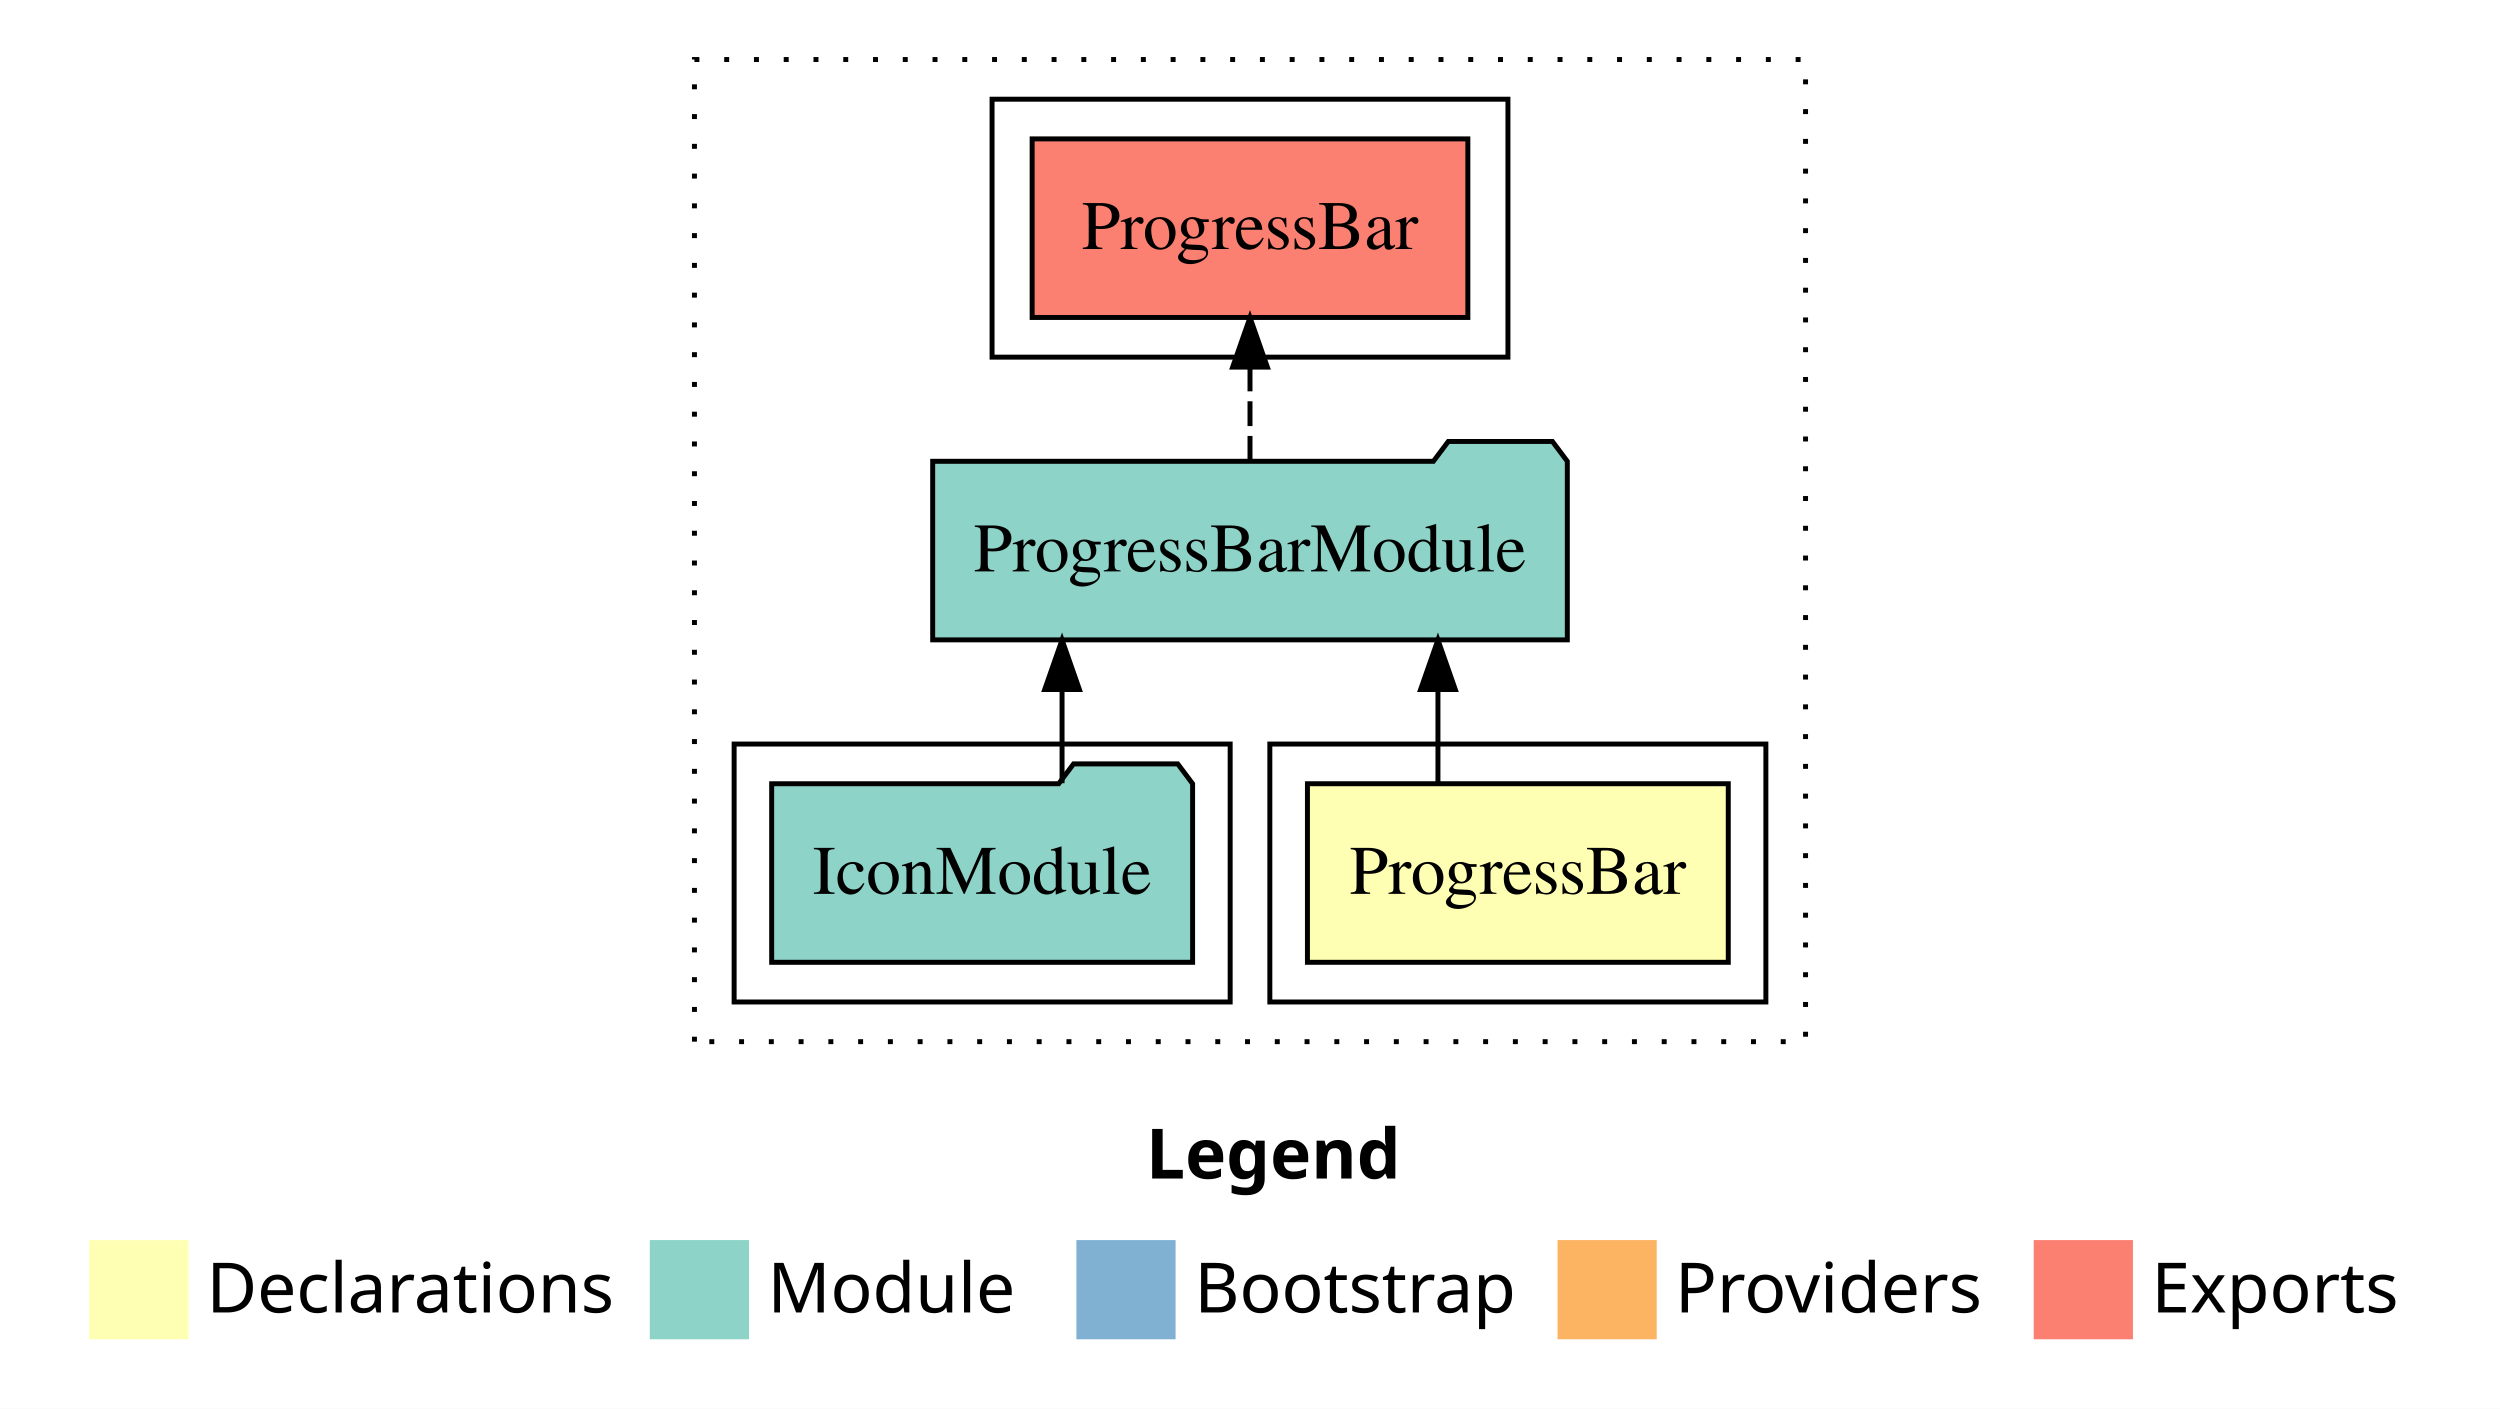
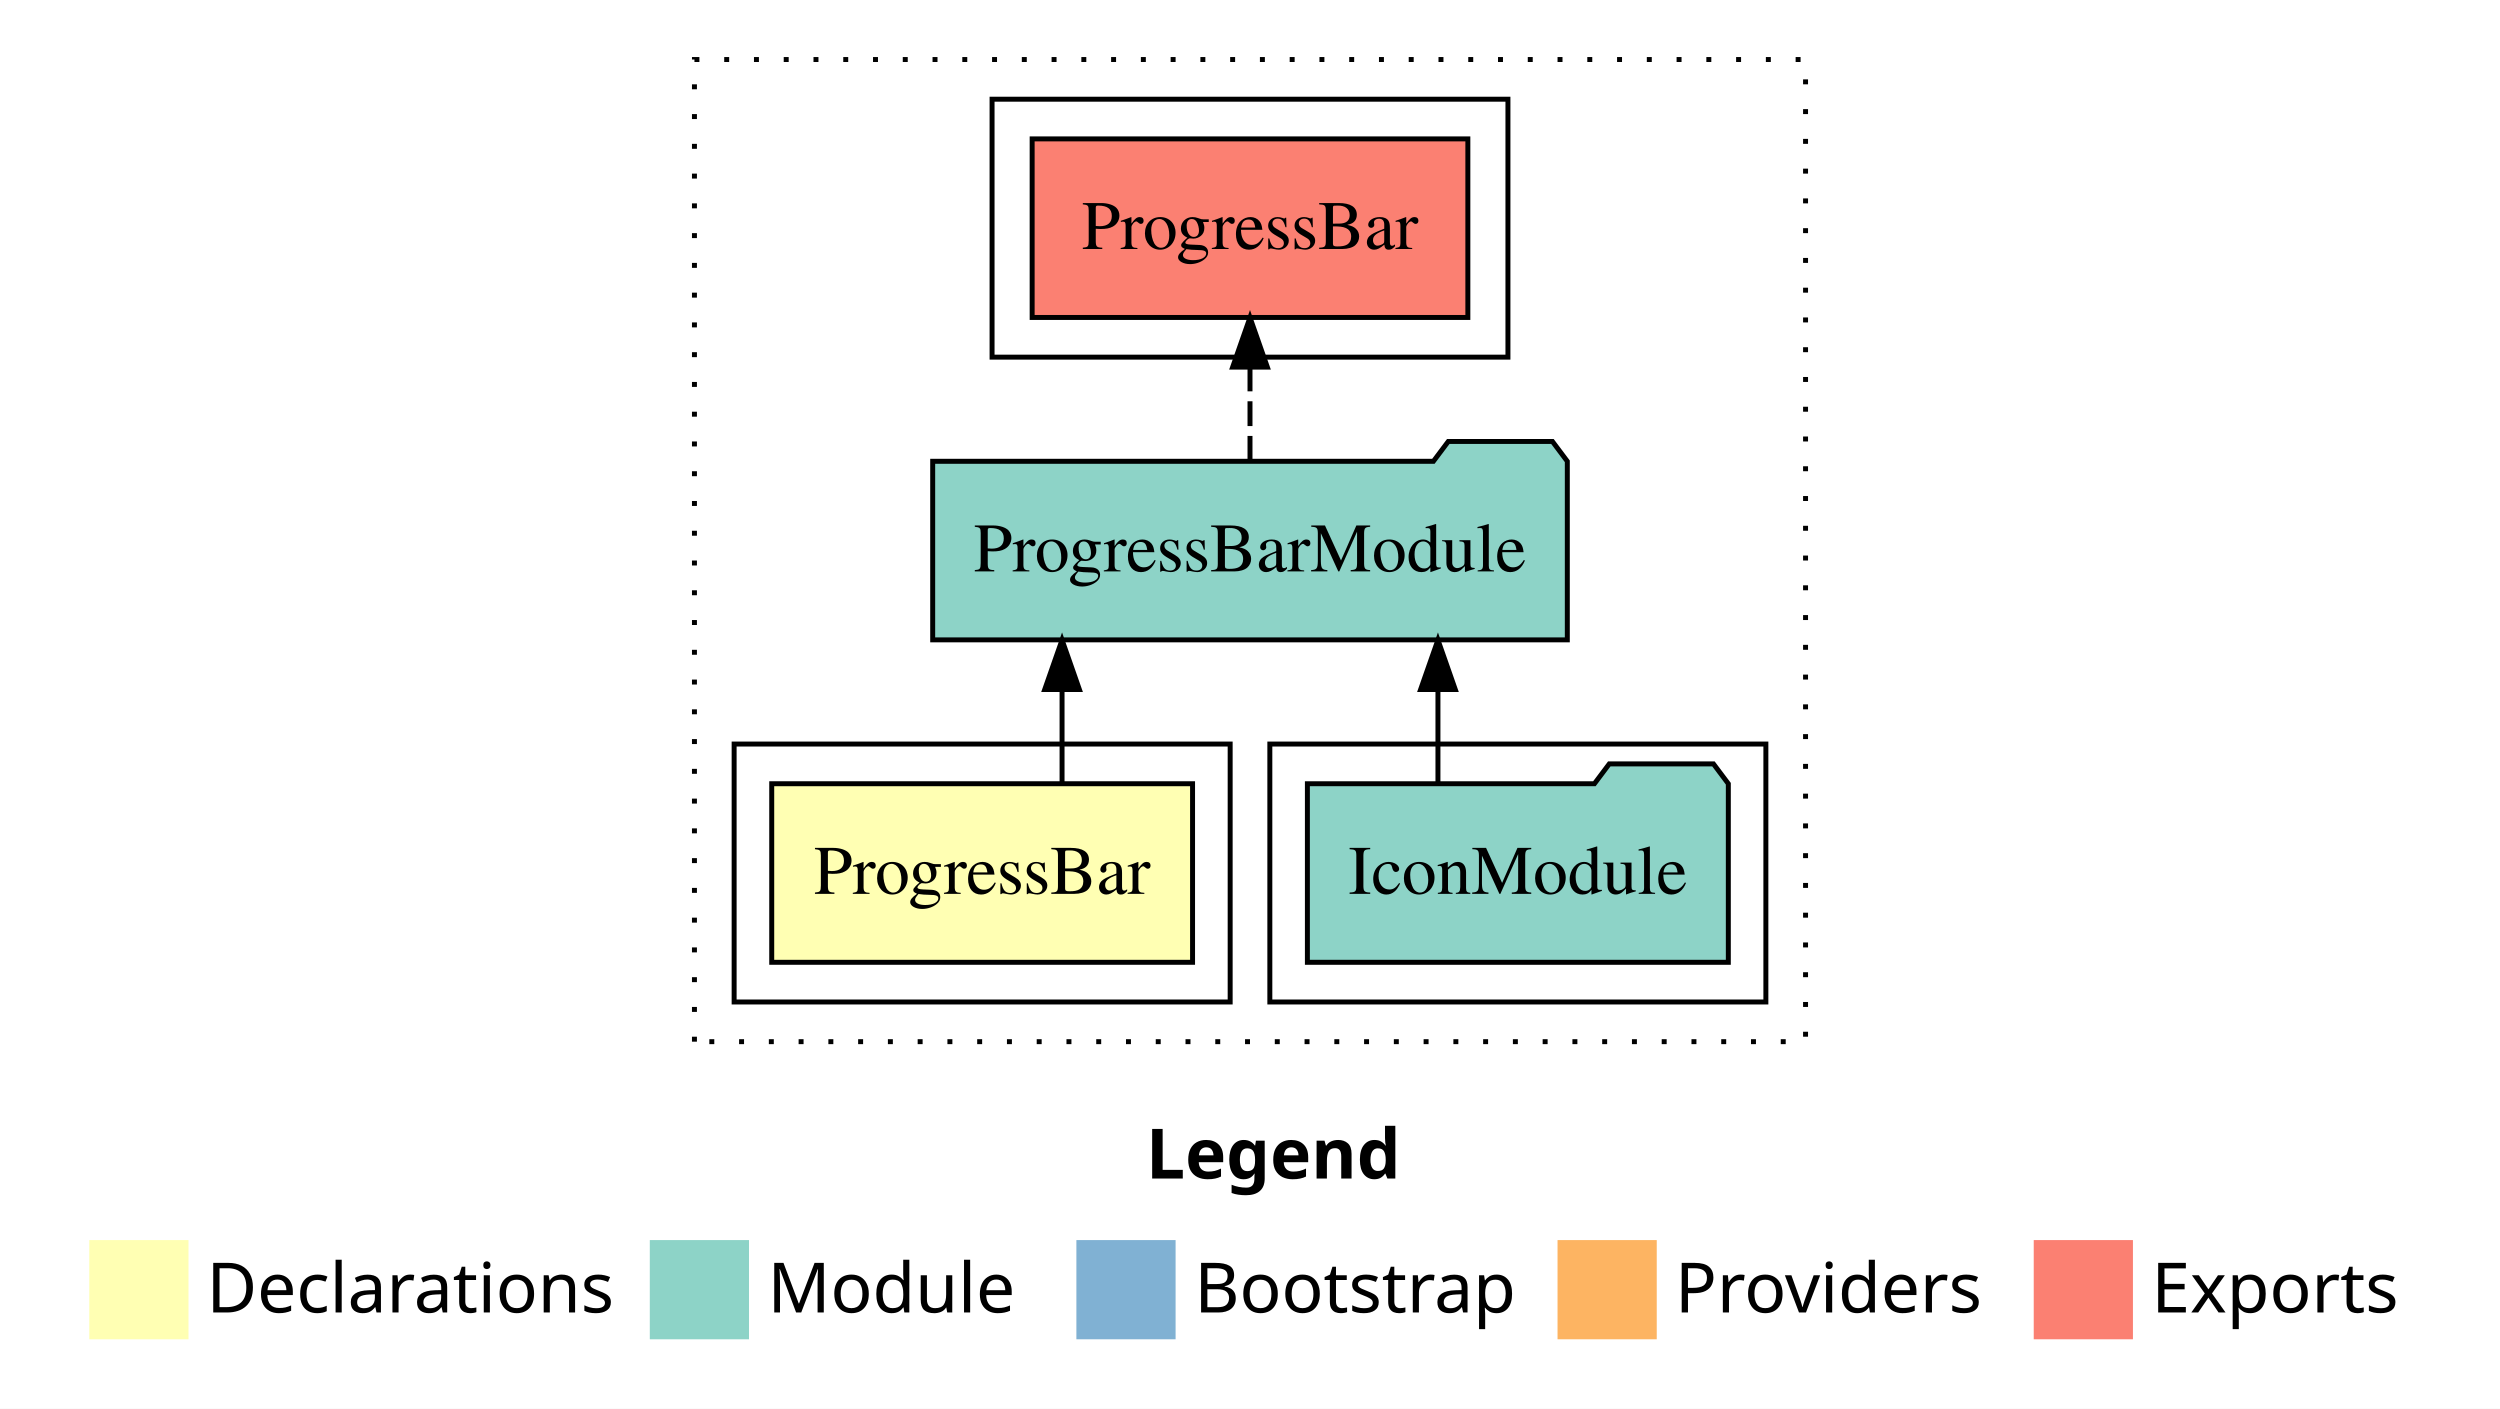
<svg xmlns="http://www.w3.org/2000/svg" width="504pt" height="284pt" viewBox="0.00 0.00 504.00 284.00">
  <g id="graph0" class="graph" transform="scale(1 1) rotate(0) translate(4 280)">
    <polygon fill="white" stroke="transparent" points="-4,4 -4,-280 500,-280 500,4 -4,4" />
    <text text-anchor="start" x="227.01" y="-42.4" font-family="Times-12" font-weight="bold" font-size="14.00">Legend</text>
    <polygon fill="#ffffb3" stroke="transparent" points="14,-10 14,-30 34,-30 34,-10 14,-10" />
    <text text-anchor="start" x="37.63" y="-15.4" font-family="Times-12" font-size="14.00">  Declarations</text>
    <polygon fill="#8dd3c7" stroke="transparent" points="127,-10 127,-30 147,-30 147,-10 127,-10" />
    <text text-anchor="start" x="150.73" y="-15.4" font-family="Times-12" font-size="14.00">  Module</text>
    <polygon fill="#80b1d3" stroke="transparent" points="213,-10 213,-30 233,-30 233,-10 213,-10" />
    <text text-anchor="start" x="236.78" y="-15.4" font-family="Times-12" font-size="14.00">  Bootstrap</text>
    <polygon fill="#fdb462" stroke="transparent" points="310,-10 310,-30 330,-30 330,-10 310,-10" />
    <text text-anchor="start" x="333.67" y="-15.4" font-family="Times-12" font-size="14.00">  Providers</text>
    <polygon fill="#fb8072" stroke="transparent" points="406,-10 406,-30 426,-30 426,-10 406,-10" />
    <text text-anchor="start" x="429.73" y="-15.4" font-family="Times-12" font-size="14.00">  Exports</text>
    <g id="clust1" class="cluster">
      <polygon fill="none" stroke="black" stroke-dasharray="1,5" points="136,-70 136,-268 360,-268 360,-70 136,-70" />
    </g>
-     <g id="clust2" class="cluster">
+     <g id="clust4" class="cluster">
      <polygon fill="none" stroke="black" points="252,-78 252,-130 352,-130 352,-78 252,-78" />
    </g>
-     <g id="clust4" class="cluster">
+     <g id="clust2" class="cluster">
      <polygon fill="none" stroke="black" points="144,-78 144,-130 244,-130 244,-78 144,-78" />
    </g>
    <g id="clust5" class="cluster">
      <polygon fill="none" stroke="black" points="196,-208 196,-260 300,-260 300,-208 196,-208" />
    </g>
    <g id="node1" class="node">
-       <polygon fill="#ffffb3" stroke="black" points="344.42,-122 259.58,-122 259.58,-86 344.42,-86 344.42,-122" />
-       <text text-anchor="middle" x="302" y="-99.8" font-family="Times,serif" font-size="14.00">ProgressBar</text>
+       <polygon fill="#ffffb3" stroke="black" points="236.42,-122 151.58,-122 151.58,-86 236.42,-86 236.42,-122" />
+       <text text-anchor="middle" x="194" y="-99.8" font-family="Times,serif" font-size="14.00">ProgressBar</text>
    </g>
    <g id="node2" class="node">
      <polygon fill="#8dd3c7" stroke="black" points="311.97,-187 308.97,-191 287.97,-191 284.97,-187 184.03,-187 184.03,-151 311.97,-151 311.97,-187" />
      <text text-anchor="middle" x="248" y="-164.8" font-family="Times,serif" font-size="14.00">ProgressBarModule</text>
    </g>
    <g id="edge1" class="edge">
-       <path fill="none" stroke="black" d="M285.89,-122.11C285.89,-122.11 285.89,-140.99 285.89,-140.99" />
-       <polygon fill="black" stroke="black" points="282.39,-140.99 285.89,-150.99 289.39,-140.99 282.39,-140.99" />
+       <path fill="none" stroke="black" d="M210.11,-122.11C210.11,-122.11 210.11,-140.99 210.11,-140.99" />
+       <polygon fill="black" stroke="black" points="206.61,-140.99 210.11,-150.99 213.61,-140.99 206.61,-140.99" />
    </g>
    <g id="node4" class="node">
      <polygon fill="#fb8072" stroke="black" points="291.92,-252 204.08,-252 204.08,-216 291.92,-216 291.92,-252" />
      <text text-anchor="middle" x="248" y="-229.8" font-family="Times,serif" font-size="14.00">ProgressBar </text>
    </g>
    <g id="edge3" class="edge">
      <path fill="none" stroke="black" stroke-dasharray="5,2" d="M248,-187.11C248,-187.11 248,-205.99 248,-205.99" />
      <polygon fill="black" stroke="black" points="244.5,-205.99 248,-215.99 251.5,-205.99 244.5,-205.99" />
    </g>
    <g id="node3" class="node">
-       <polygon fill="#8dd3c7" stroke="black" points="236.43,-122 233.43,-126 212.43,-126 209.43,-122 151.57,-122 151.57,-86 236.43,-86 236.43,-122" />
-       <text text-anchor="middle" x="194" y="-99.8" font-family="Times,serif" font-size="14.00">IconModule</text>
+       <polygon fill="#8dd3c7" stroke="black" points="344.43,-122 341.43,-126 320.43,-126 317.43,-122 259.57,-122 259.57,-86 344.43,-86 344.43,-122" />
+       <text text-anchor="middle" x="302" y="-99.8" font-family="Times,serif" font-size="14.00">IconModule</text>
    </g>
    <g id="edge2" class="edge">
-       <path fill="none" stroke="black" d="M210.11,-122.11C210.11,-122.11 210.11,-140.99 210.11,-140.99" />
-       <polygon fill="black" stroke="black" points="206.61,-140.99 210.11,-150.99 213.61,-140.99 206.61,-140.99" />
+       <path fill="none" stroke="black" d="M285.89,-122.11C285.89,-122.11 285.89,-140.99 285.89,-140.99" />
+       <polygon fill="black" stroke="black" points="282.39,-140.99 285.89,-150.99 289.39,-140.99 282.39,-140.99" />
    </g>
  </g>
</svg>
